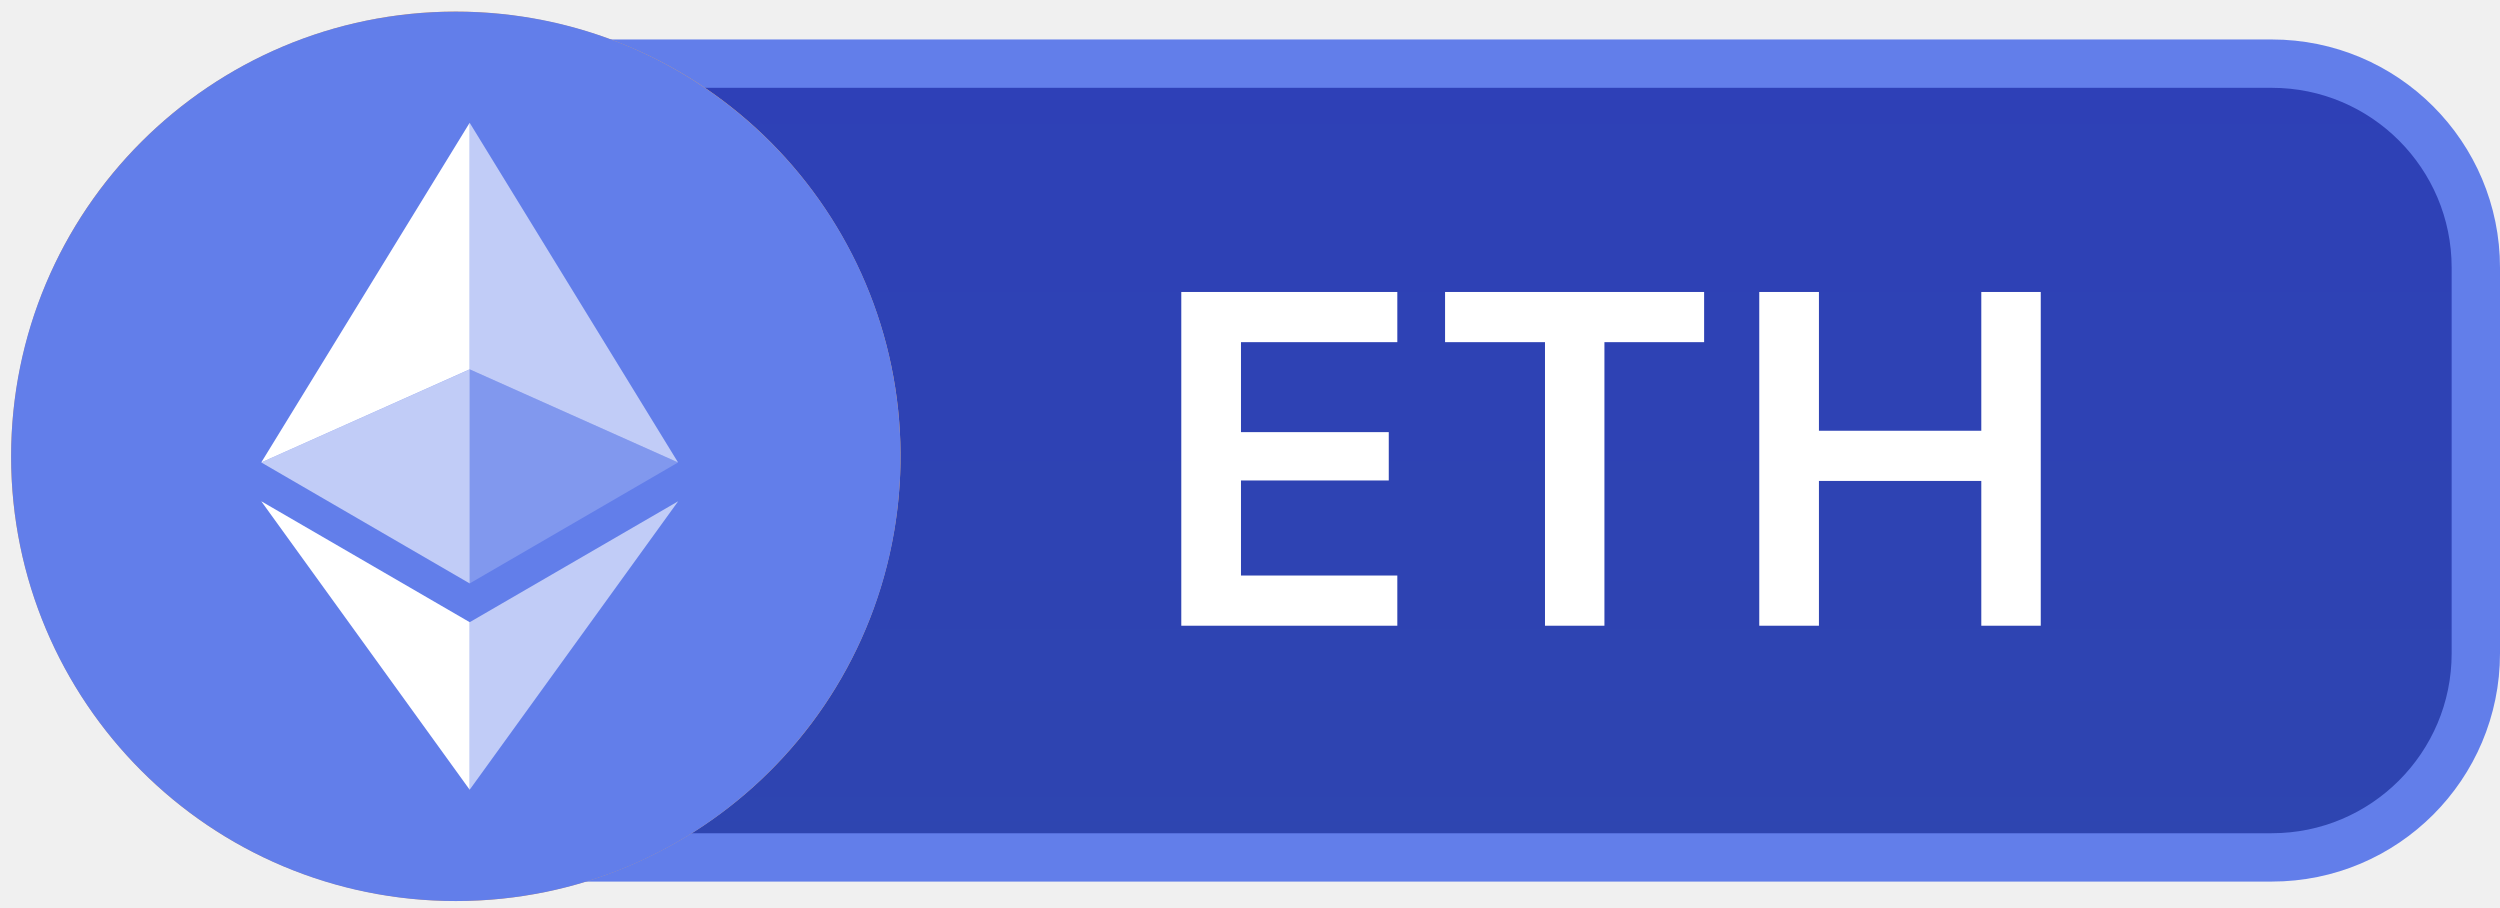
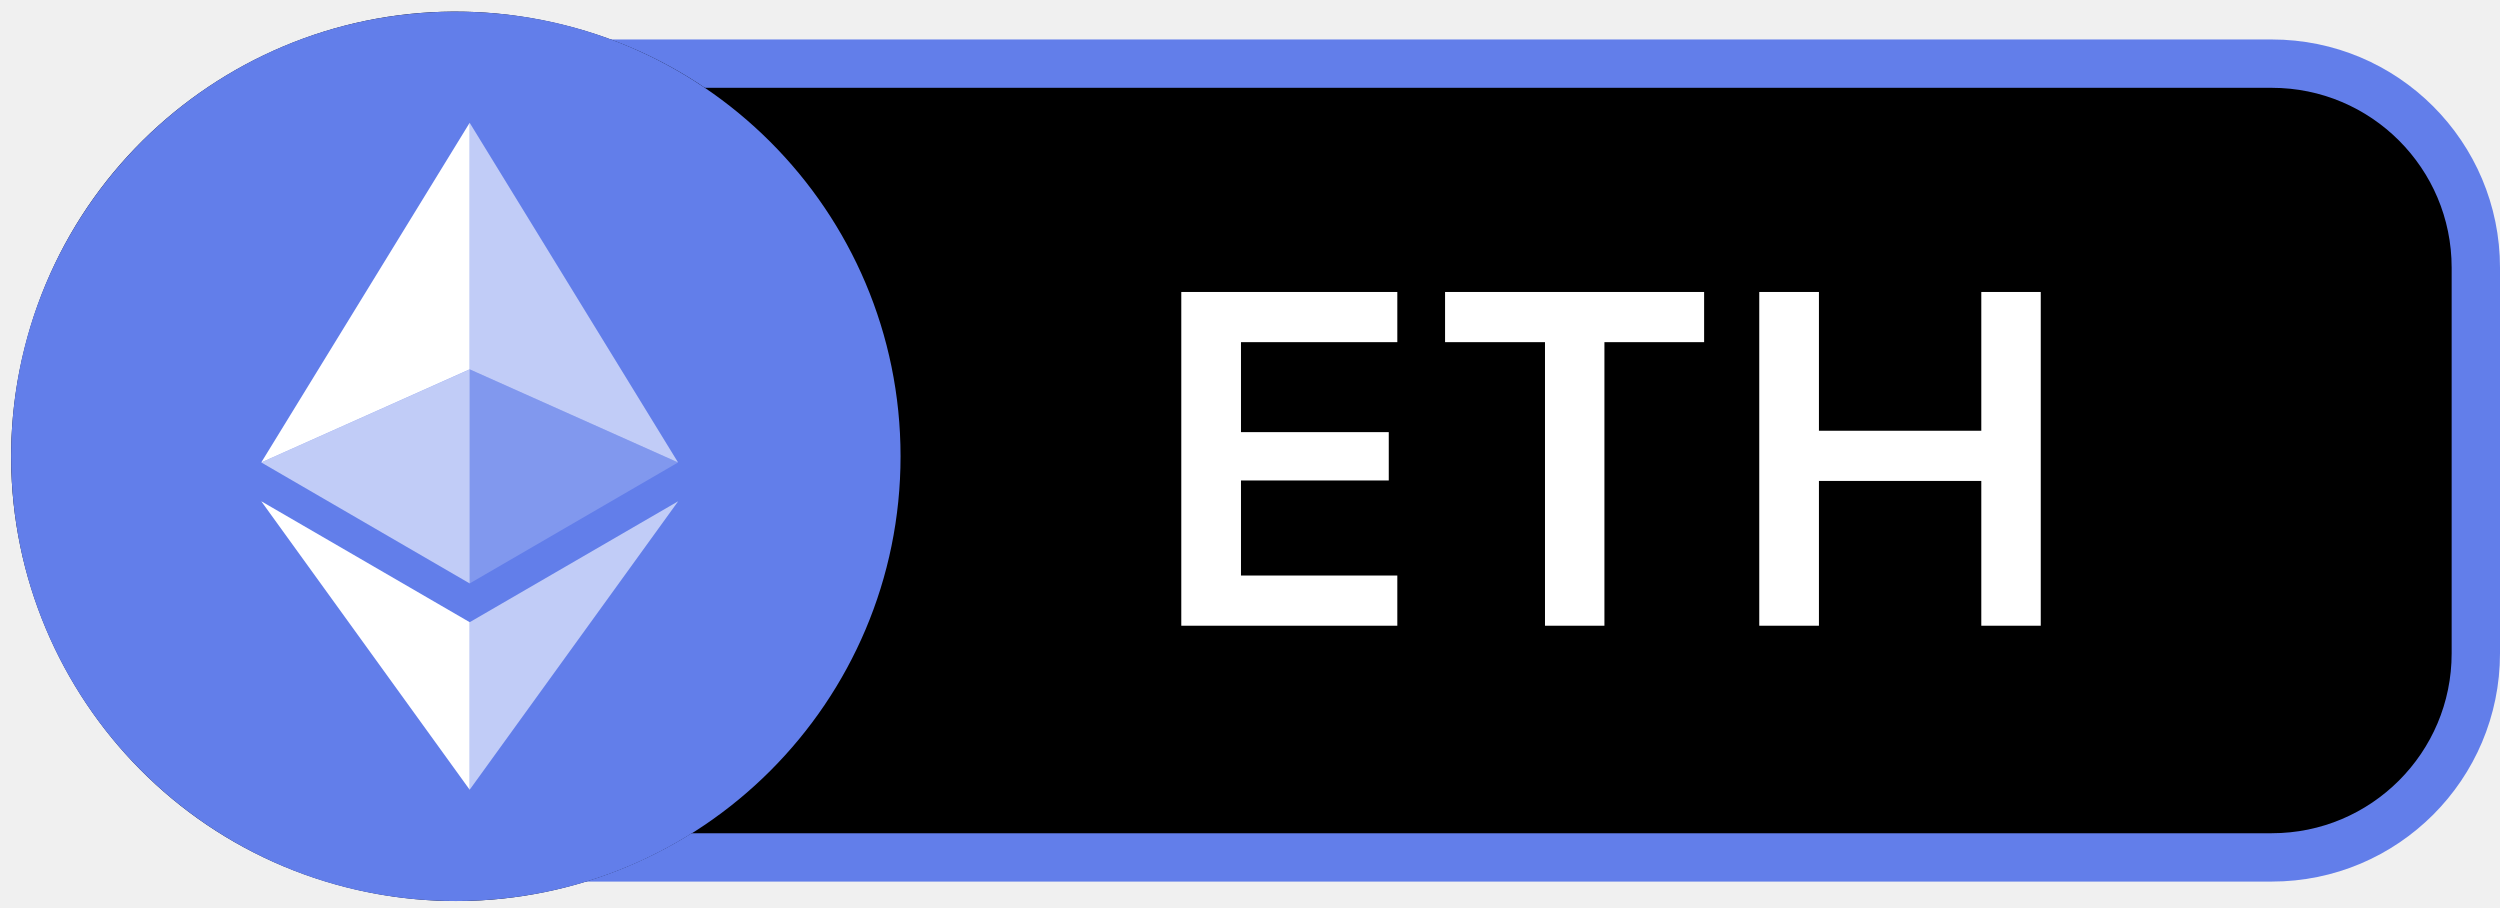
<svg xmlns="http://www.w3.org/2000/svg" width="190" height="69" viewBox="0 0 190 69" fill="none">
  <rect x="27.837" y="4.837" width="160.326" height="60.326" rx="15.509" fill="url(#paint0_linear_4489_656)" stroke="#627EEA" stroke-width="3.674" />
  <path d="M67.431 42.854C62.915 60.971 44.56 71.983 26.47 67.467C8.353 62.951 -2.66 44.597 1.856 26.507C6.372 8.391 24.7 -2.622 42.817 1.894C60.908 6.384 71.947 24.738 67.431 42.854Z" fill="url(#paint1_linear_4489_656)" />
  <path d="M50.736 30.469C51.396 25.98 47.99 23.551 43.289 21.94L44.821 15.84L41.124 14.916L39.645 20.857C38.669 20.619 37.665 20.382 36.662 20.171L38.14 14.203L34.444 13.279L32.938 19.352C32.12 19.167 31.328 18.982 30.562 18.798V18.771L25.439 17.504L24.462 21.465C24.462 21.465 27.209 22.098 27.156 22.125C28.661 22.494 28.925 23.498 28.872 24.29L27.129 31.235C27.235 31.261 27.367 31.287 27.525 31.367C27.393 31.34 27.261 31.314 27.129 31.261L24.7 40.978C24.515 41.427 24.04 42.114 23.01 41.85C23.036 41.902 20.317 41.189 20.317 41.189L18.468 45.441L23.3 46.655C24.198 46.893 25.07 47.104 25.941 47.342L24.41 53.494L28.106 54.419L29.638 48.319C30.641 48.583 31.645 48.847 32.595 49.085L31.09 55.158L34.787 56.082L36.318 49.93C42.656 51.118 47.409 50.643 49.389 44.913C51 40.318 49.31 37.651 45.983 35.908C48.438 35.354 50.261 33.743 50.736 30.469ZM42.26 42.351C41.124 46.946 33.361 44.464 30.852 43.83L32.886 35.671C35.394 36.304 43.474 37.545 42.26 42.351ZM43.422 30.39C42.365 34.588 35.922 32.449 33.836 31.921L35.685 24.528C37.771 25.056 44.504 26.033 43.422 30.39Z" fill="white" />
  <path d="M34.643 68.48C53.309 68.48 68.442 53.347 68.442 34.681C68.442 16.014 53.309 0.882 34.643 0.882C15.976 0.882 0.844 16.014 0.844 34.681C0.844 53.347 15.976 68.48 34.643 68.48Z" fill="#627EEA" />
  <path d="M35.695 9.331V28.069L51.532 35.145L35.695 9.331Z" fill="white" fill-opacity="0.602" />
  <path d="M35.695 9.331L19.856 35.145L35.695 28.069V9.331Z" fill="white" />
  <path d="M35.695 47.288V60.02L51.542 38.095L35.695 47.288Z" fill="white" fill-opacity="0.602" />
  <path d="M35.695 60.02V47.286L19.856 38.095L35.695 60.02Z" fill="white" />
  <path d="M35.695 44.341L51.532 35.146L35.695 28.073V44.341Z" fill="white" fill-opacity="0.2" />
  <path d="M19.856 35.146L35.695 44.341V28.073L19.856 35.146Z" fill="white" fill-opacity="0.602" />
  <path d="M89.778 47.555V22.19H106.196V26.004H94.314V32.842H105.546V36.516H94.314V43.74H106.196V47.555H89.778ZM117.419 47.555V26.004H109.825V22.19H129.513V26.004H121.936V47.555H117.419ZM133.704 47.555V22.19H138.239V32.737H150.579V22.19H155.097V47.555H150.579V36.551H138.239V47.555H133.704Z" fill="white" />
  <defs>
    <linearGradient id="paint0_linear_4489_656" x1="108" y1="3" x2="108" y2="67" gradientUnits="userSpaceOnUse">
-       <stop stop-color="#2E40B7" />
-       <stop offset="1" stop-color="#2E45B0" />
+       <stop stopColor="#2E40B7" />
+       <stop offset="1" stopColor="#2E45B0" />
    </linearGradient>
    <linearGradient id="paint1_linear_4489_656" x1="3378.92" y1="-0.741" x2="3378.92" y2="6760.01" gradientUnits="userSpaceOnUse">
-       <stop stop-color="#F9AA4B" />
-       <stop offset="1" stop-color="#F7931A" />
+       <stop stopColor="#F9AA4B" />
+       <stop offset="1" stopColor="#F7931A" />
    </linearGradient>
  </defs>
</svg>
